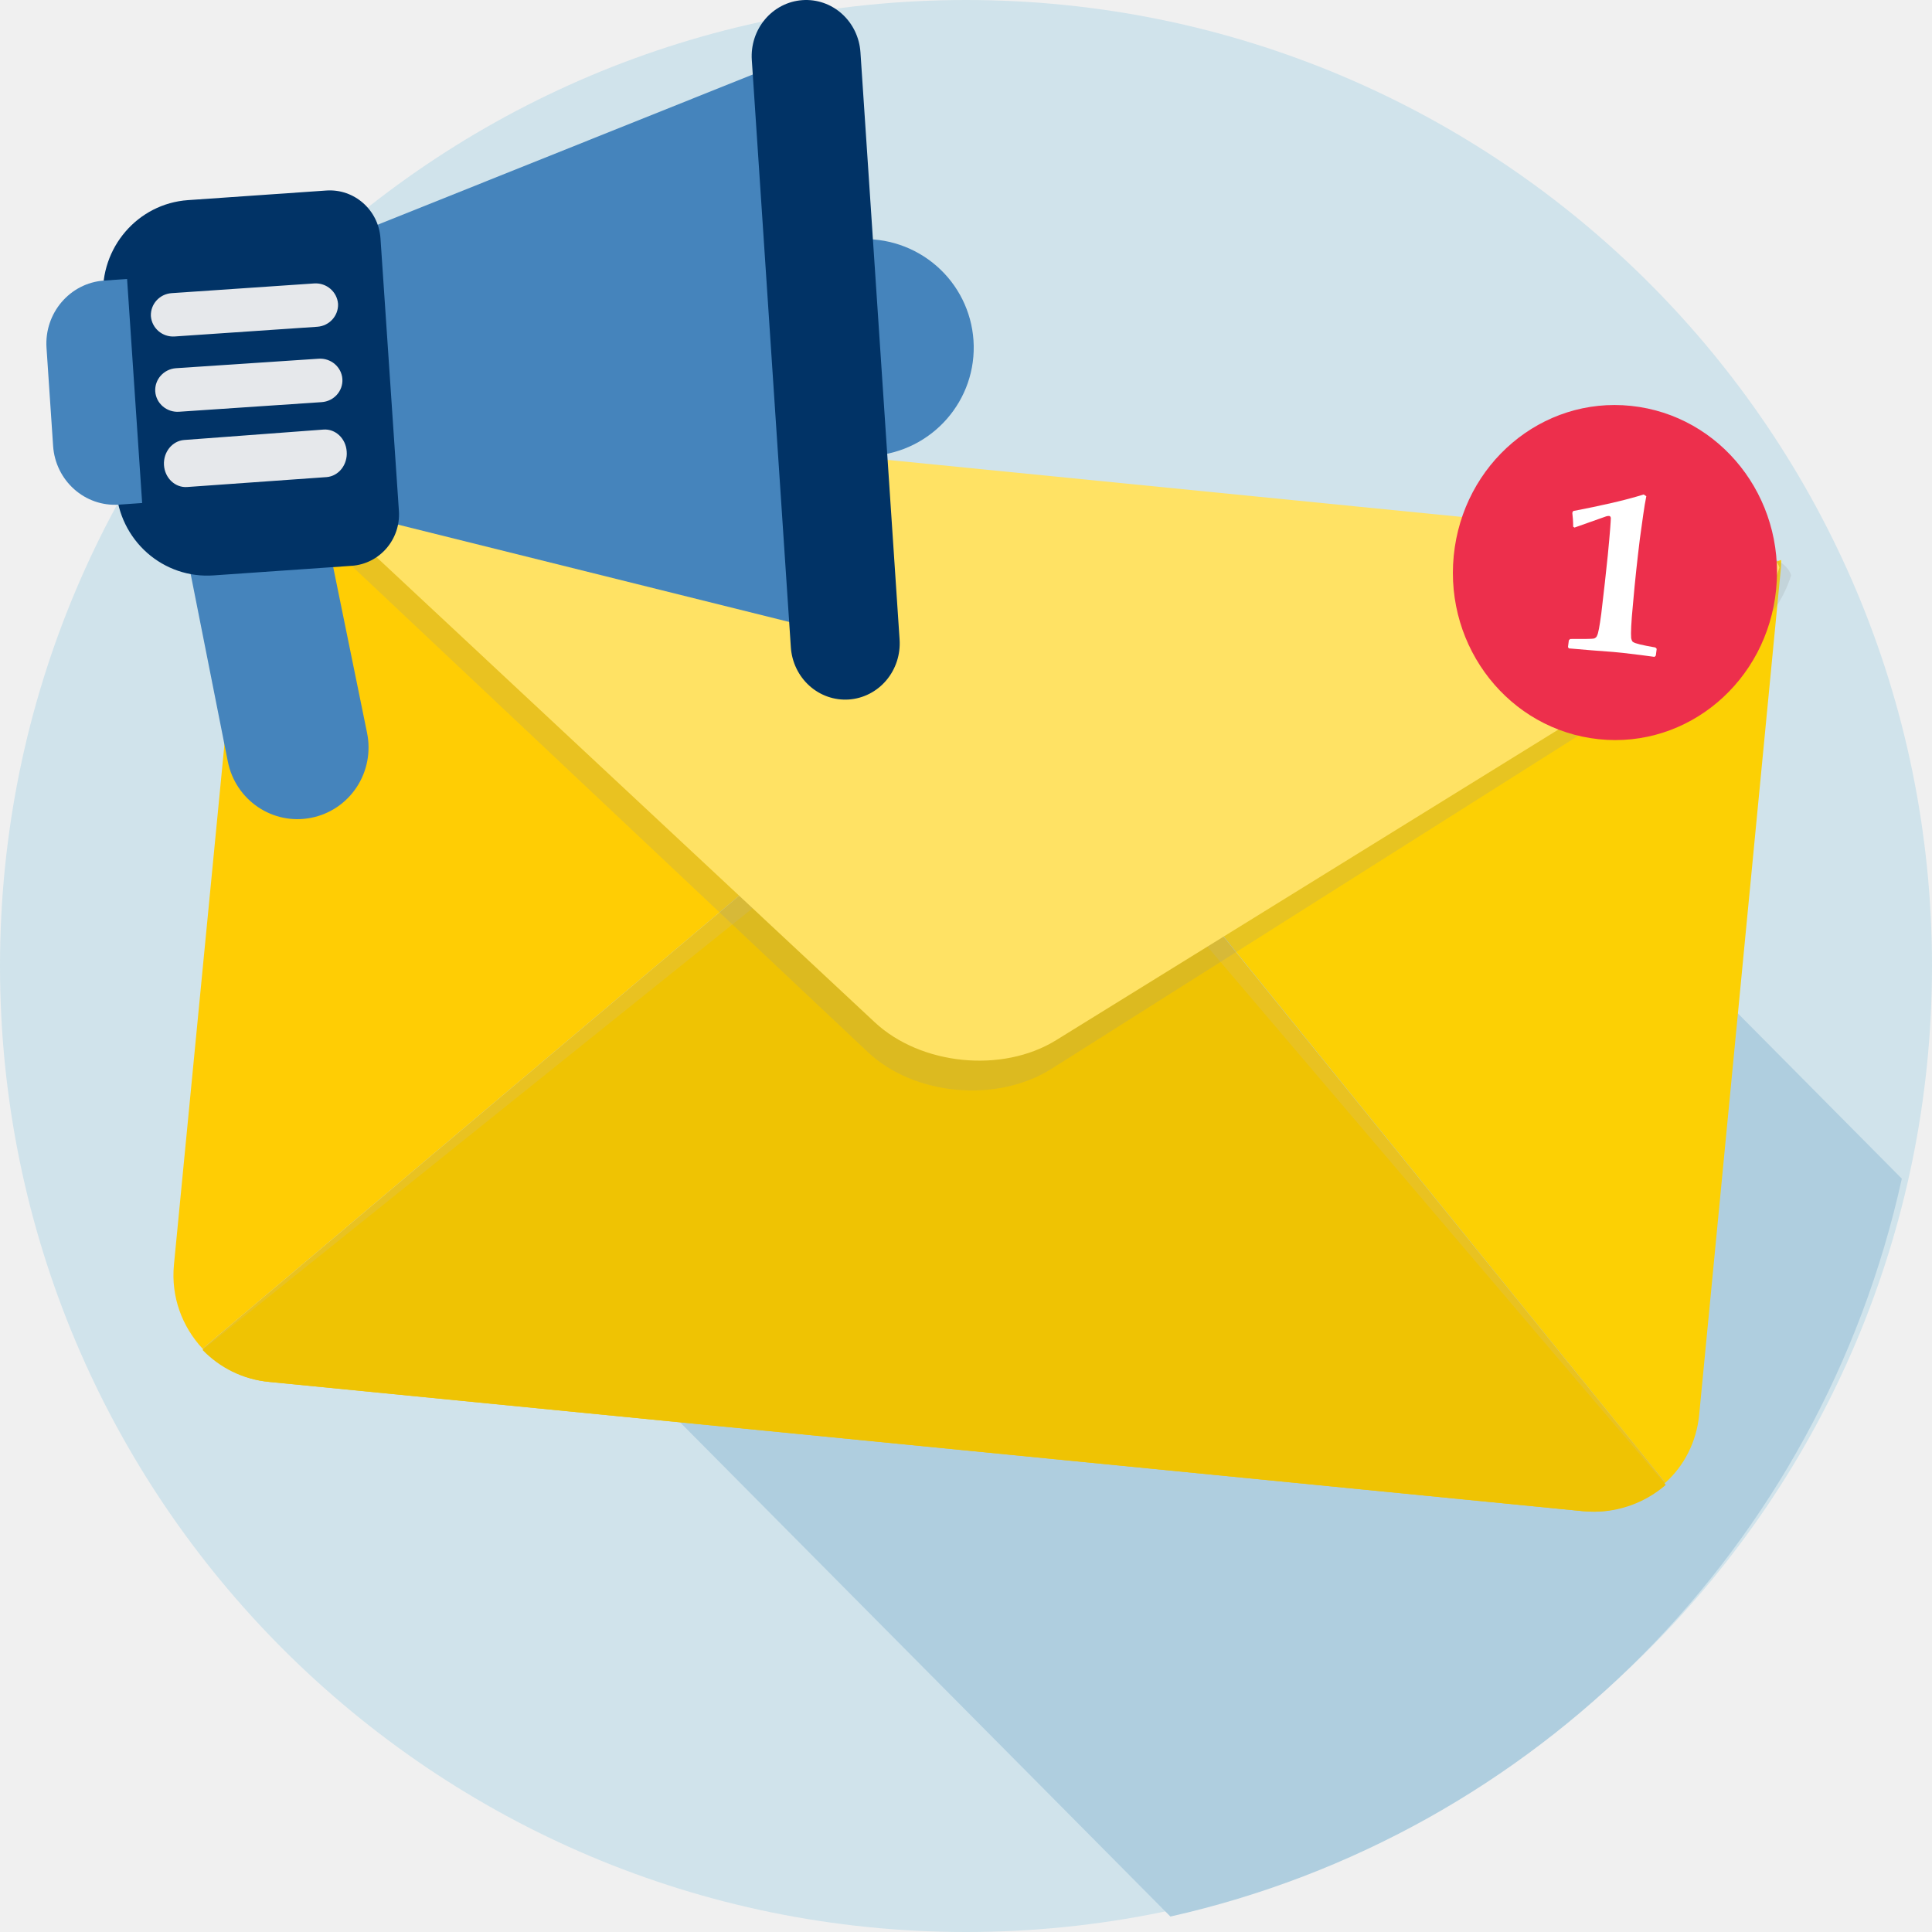
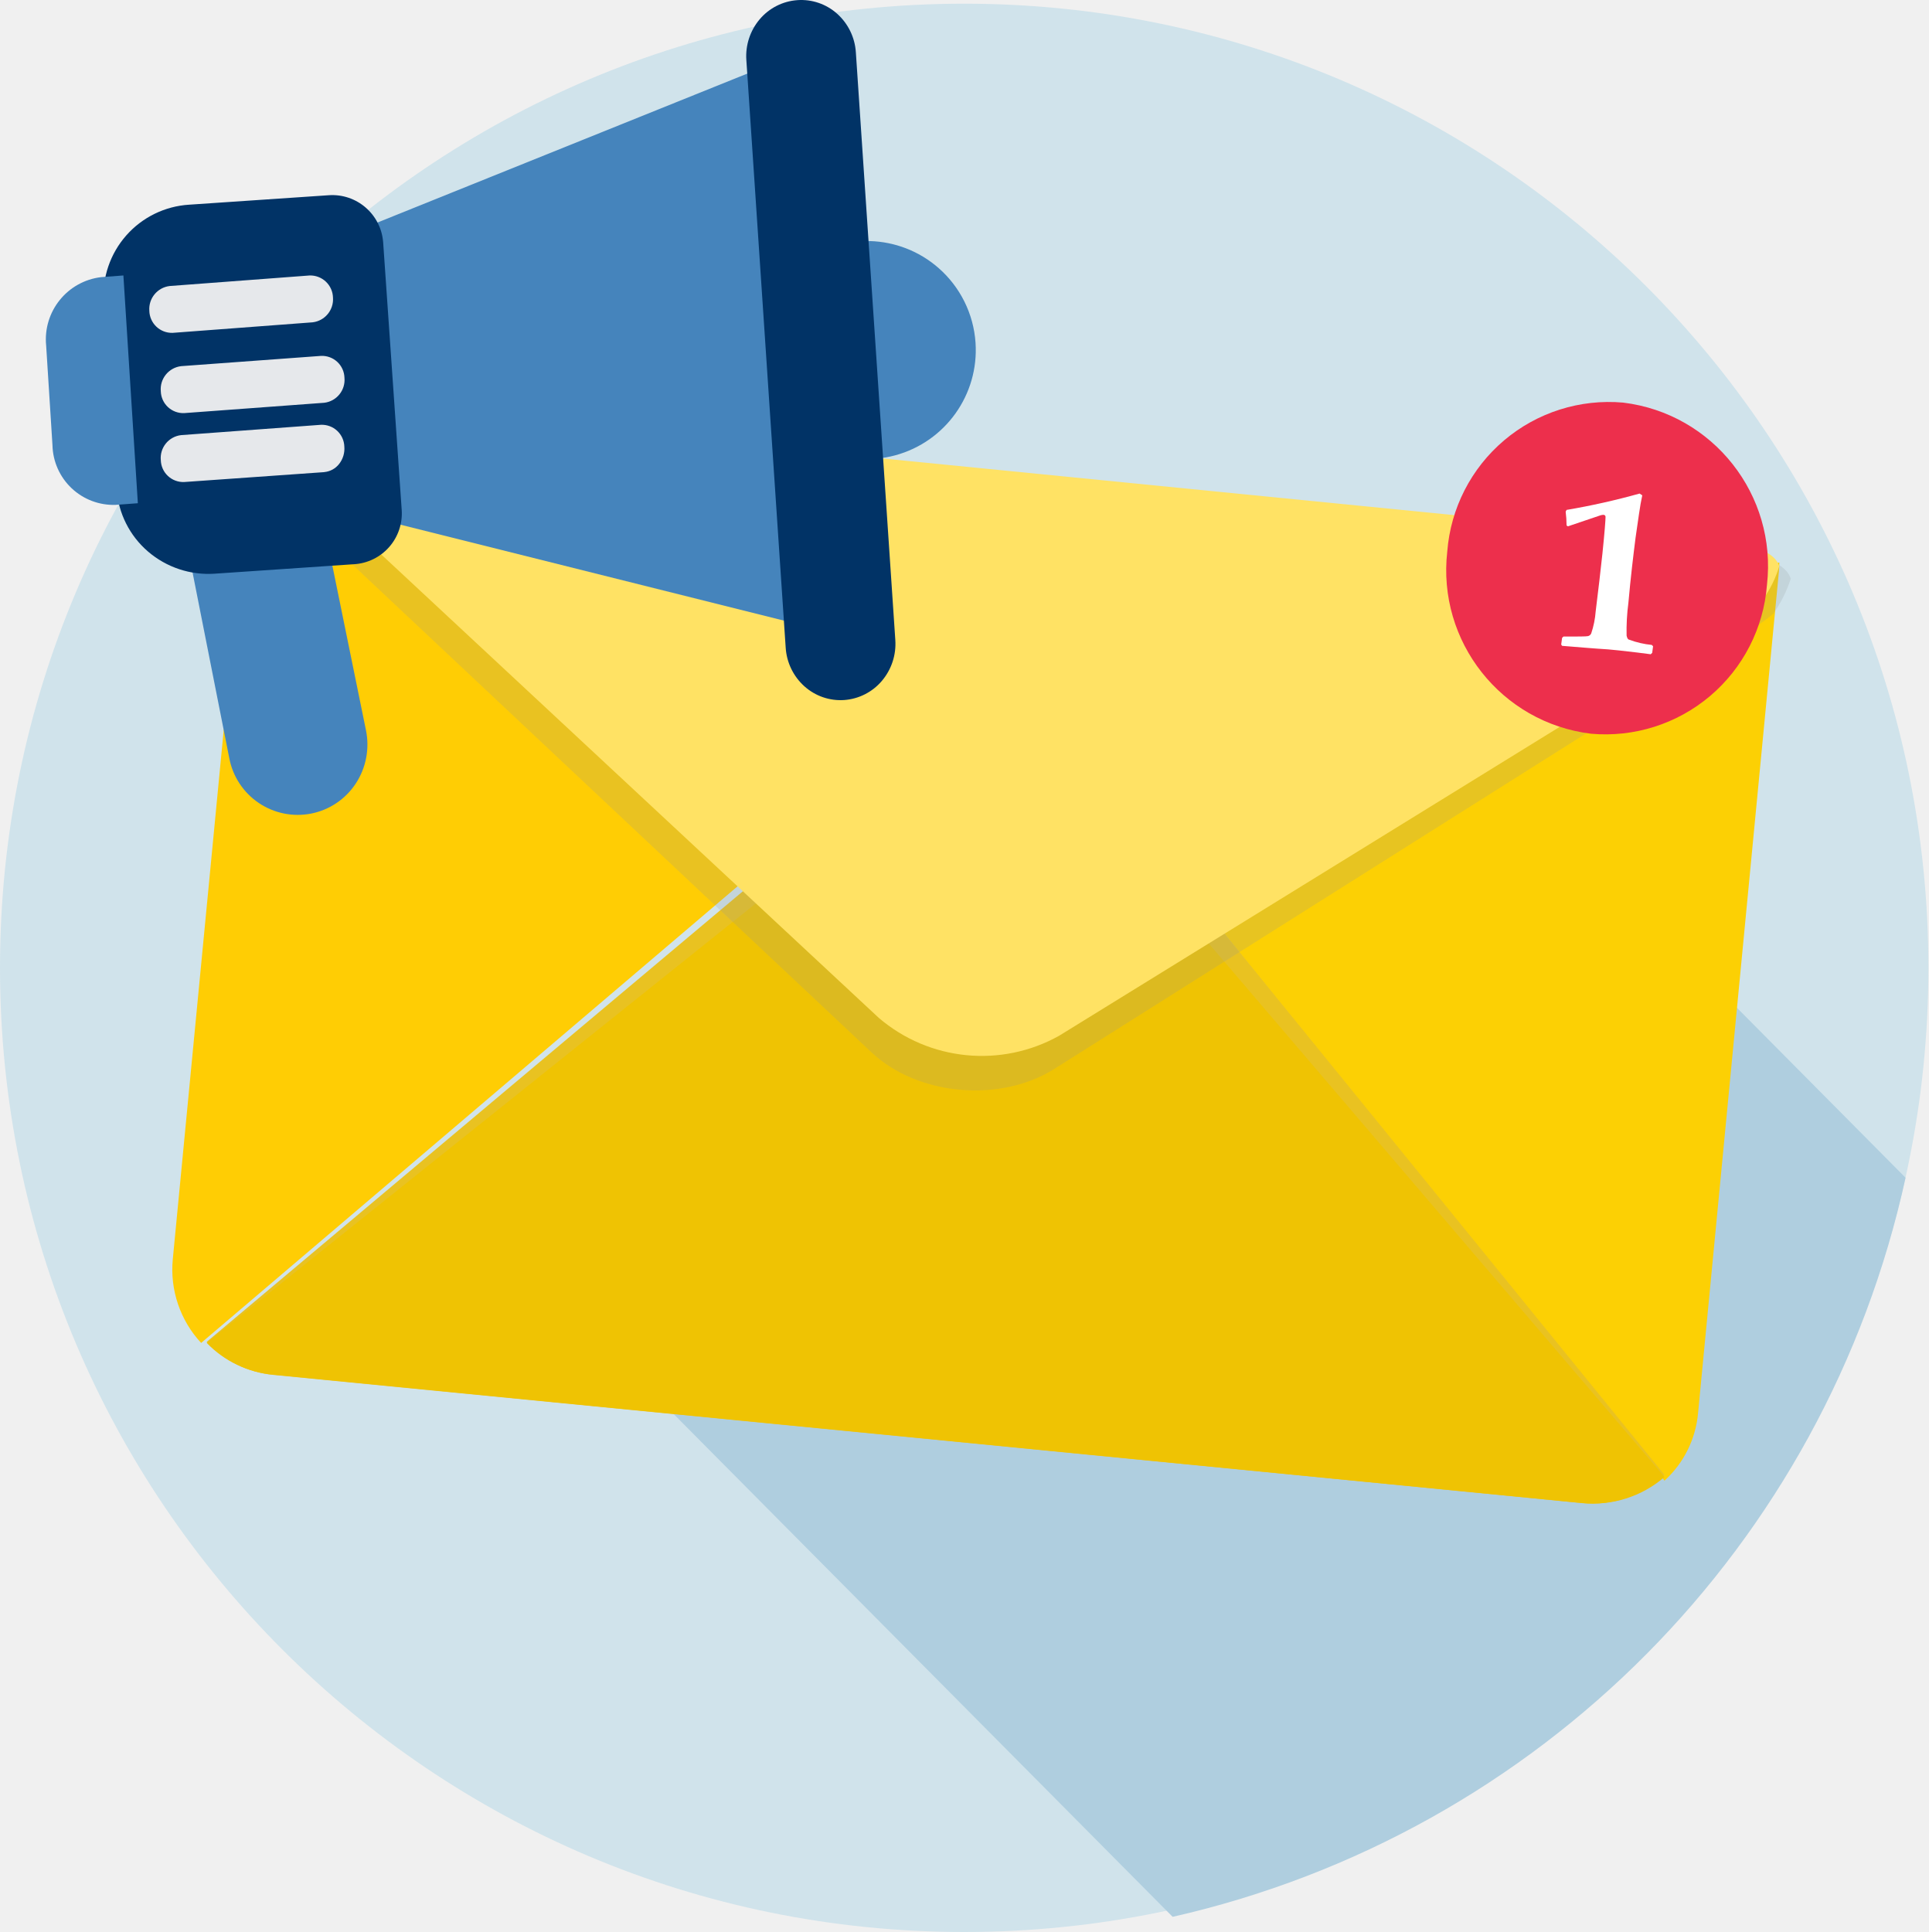
- <svg xmlns="http://www.w3.org/2000/svg" width="125px" height="125px" viewBox="0 0 125 125" version="1.1">
-   <g id="Page-2" stroke="none" stroke-width="1" fill="none" fill-rule="evenodd">
-     <g id="v" transform="translate(-518, -482)" fill-rule="nonzero">
-       <g id="Group" transform="translate(518, 482)">
-         <g id="notification">
-           <circle id="Oval" fill="#D0E3EB" cx="62.5" cy="62.5" r="62.5" />
-           <path d="M85.092,38 L58.861,66.258 L54.645,62.008 L40.039,88.028 L75.725,124 C99.352,118.689 117.797,100.08 123.047,76.259 L85.092,38 Z" id="Path" fill="#AFCEDF" />
-           <path d="M18.047,27.077 C17.766,26.964 17.513,26.822 17.345,26.68 L16.699,26.312 C16.643,26.595 16.587,26.85 16.559,27.162 L11.253,81.843 C11.056,83.912 11.786,85.839 13.106,87.257 L58.447,48.989 L18.047,27.077 Z" id="Path" fill="#FFCD04" />
-           <path d="M109.936,91.537 L115.214,36.857 C115.242,36.658 115.242,36.431 115.242,36.233 L70.996,50.491 L107.746,95.931 C108.953,94.854 109.767,93.294 109.936,91.537 Z" id="Path" fill="#FCD004" />
-           <path d="M70.996,50.52 L69.508,48.677 C67.122,45.729 62.77,45.304 59.878,47.77 L58.447,48.989 L13.106,87.257 C14.201,88.447 15.717,89.241 17.429,89.411 L102.412,97.773 C104.433,97.972 106.342,97.235 107.746,95.931 L70.996,50.52 Z" id="Path" fill="#FFCD04" />
-           <path d="M70.996,50.52 L69.508,48.677 C67.122,45.729 62.77,45.304 59.878,47.77 L58.447,48.989 L13.106,87.257 C14.201,88.447 15.717,89.241 17.429,89.411 L102.412,97.773 C104.433,97.972 106.342,97.235 107.746,95.931 L70.996,50.52 Z" id="Path" fill="#939598" opacity="0.2" />
-           <path d="M70.799,52.646 L69.311,50.888 C66.897,48.054 62.574,47.628 59.682,49.953 L58.25,51.087 L13.106,87.342 C14.201,88.476 15.717,89.269 17.457,89.411 L102.44,97.773 C104.461,97.972 106.37,97.291 107.774,96.072 L70.799,52.646 Z" id="Path" fill="#EFC303" />
-           <path d="M114.765,39.493 C114.428,39.776 114.035,40.088 113.557,40.372 L110.497,42.299 L68.048,69.143 C64.511,71.383 59.148,70.901 56.144,68.066 L20.124,34.135 L17.541,31.698 C17.148,31.329 16.811,30.961 16.559,30.62 C16.222,29.855 15.997,29.033 15.941,28.183 C16.362,27.446 17.598,27.049 19.591,27.247 L112.519,35.638 C114.512,35.808 115.635,36.403 115.888,37.225 C115.635,38.019 115.242,38.813 114.765,39.493 Z" id="Path" fill="#939598" opacity="0.2" />
-           <path d="M114.035,38.926 C113.726,39.209 113.333,39.493 112.856,39.776 L109.852,41.619 L68.329,67.301 C64.848,69.455 59.57,68.917 56.594,66.139 L20.854,32.775 L18.271,30.365 C17.878,29.997 17.541,29.628 17.289,29.317 C16.952,28.58 16.727,27.757 16.643,26.935 C17.036,26.198 18.271,25.858 20.209,26.057 L111.789,35.156 C113.754,35.354 114.877,35.921 115.13,36.715 C114.877,37.537 114.512,38.274 114.035,38.926 Z" id="Path" fill="#FFE264" />
-           <path d="M21.161,34.748 L23.748,47.414 C23.999,48.629 23.758,49.895 23.077,50.929 C22.397,51.962 21.335,52.677 20.129,52.912 L20.129,52.912 C17.646,53.405 15.237,51.776 14.74,49.269 L11.732,34.092 L21.161,34.748 Z" id="Path" fill="#4584BC" />
-           <path d="M62.984,22.013 C63.247,25.88 60.316,29.228 56.436,29.492 C52.557,29.755 49.197,26.834 48.932,22.967 C48.667,19.1 51.597,15.751 55.477,15.487 C57.341,15.36 59.179,15.976 60.587,17.2 C61.995,18.424 62.857,20.155 62.984,22.013 L62.984,22.013 Z" id="Path" fill="#4584BC" />
-           <polygon id="Path" fill="#4584BC" points="53.986 40.968 22.205 33.061 21.028 15.904 51.44 3.724" />
-           <path d="M12.164,12.948 L21.111,12.327 C22.923,12.201 24.493,13.587 24.617,15.424 L25.809,33.056 C25.933,34.892 24.565,36.482 22.753,36.608 L13.806,37.229 C12.244,37.338 10.702,36.813 9.522,35.77 C8.341,34.727 7.618,33.251 7.51,31.668 L6.676,19.328 C6.453,16.03 8.91,13.174 12.164,12.948 Z" id="Path" fill="#013366" />
-           <path d="M20.533,21.141 L11.295,21.77 C10.503,21.821 9.818,21.229 9.762,20.446 L9.762,20.446 C9.731,19.677 10.324,19.022 11.101,18.967 L20.331,18.338 C21.125,18.287 21.812,18.878 21.872,19.662 L21.872,19.662 C21.902,20.432 21.31,21.086 20.533,21.141 L20.533,21.141 Z" id="Path" fill="#E6E8EB" />
-           <path d="M20.813,26.018 L11.586,26.64 C10.791,26.694 10.101,26.108 10.045,25.33 L10.045,25.33 C9.994,24.554 10.591,23.882 11.384,23.823 L20.611,23.209 C21.406,23.154 22.096,23.741 22.152,24.518 L22.152,24.518 C22.203,25.293 21.605,25.963 20.813,26.018 L20.813,26.018 Z" id="Path" fill="#E6E8EB" />
-           <path d="M21.139,30.868 L12.113,31.51 C11.337,31.569 10.663,30.934 10.609,30.091 L10.609,30.091 C10.559,29.252 11.143,28.526 11.916,28.467 L20.927,27.793 C21.703,27.734 22.377,28.369 22.431,29.212 L22.431,29.212 C22.464,29.617 22.345,30.021 22.103,30.332 C21.86,30.643 21.513,30.836 21.139,30.868 L21.139,30.868 Z" id="Path" fill="#E6E8EB" />
-           <path d="M54.922,45.257 L54.922,45.257 C53.989,45.322 53.07,45.002 52.365,44.367 C51.661,43.732 51.23,42.834 51.167,41.871 L48.642,3.884 C48.577,2.922 48.886,1.973 49.5,1.246 C50.114,0.519 50.983,0.074 51.915,0.009 L51.915,0.009 C52.848,-0.058 53.768,0.26 54.472,0.894 C55.177,1.527 55.608,2.424 55.671,3.387 L58.203,41.374 C58.268,42.338 57.959,43.289 57.343,44.018 C56.728,44.746 55.857,45.192 54.922,45.257 Z" id="Path" fill="#013366" />
-         </g>
-         <path d="M114.916,38.129 C114.328,44.092 109.204,48.434 103.436,47.826 C97.668,47.218 93.468,41.921 94.056,35.958 C94.644,29.995 99.768,25.653 105.536,26.261 C111.304,26.868 115.504,32.166 114.916,38.129 Z" id="Path" fill="#ED2F4C" />
-         <path d="M101.504,41.95 L101.448,41.863 L101.504,41.429 L101.588,41.342 C102.512,41.342 103.016,41.342 103.128,41.313 C103.212,41.284 103.296,41.226 103.324,41.139 C103.408,40.995 103.492,40.532 103.604,39.692 C103.772,38.274 103.912,37.029 104.024,35.929 C104.164,34.482 104.22,33.7 104.22,33.526 C104.22,33.439 104.164,33.382 104.108,33.382 C104.08,33.382 103.996,33.382 103.912,33.411 L101.868,34.134 L101.784,34.076 C101.784,33.729 101.756,33.411 101.728,33.179 L101.784,33.063 C103.604,32.716 105.144,32.368 106.348,31.992 L106.516,32.108 C106.376,32.774 106.264,33.7 106.096,34.887 C105.956,36.045 105.788,37.492 105.648,39.142 C105.536,40.271 105.508,40.995 105.536,41.284 C105.564,41.4 105.592,41.516 105.676,41.545 C105.788,41.632 106.264,41.747 107.104,41.892 L107.188,41.979 L107.132,42.413 L107.048,42.5 L106.18,42.384 C105.284,42.268 104.696,42.211 104.388,42.182 C103.492,42.124 102.54,42.037 101.504,41.95 Z" id="Path" fill="#FFFFFF" />
-         <path d="M6.729,18.153 L8.222,18.049 L9.197,32.545 L7.705,32.65 C5.499,32.804 3.588,31.104 3.436,28.851 L3.01,22.512 C2.858,20.26 4.523,18.308 6.729,18.153 Z" id="Path" fill="#4584BC" />
-       </g>
-     </g>
+ <svg xmlns="http://www.w3.org/2000/svg" id="notification" width="168" height="168.321" viewBox="0 0 168 168.321">
+   <g id="Group-5" transform="translate(0.009)">
+     <circle id="Oval" cx="84" cy="84" r="84" transform="translate(-0.009 0.321)" fill="#d0e3eb" />
+     <path id="Path" d="M114.789,51,79.4,89.115l-5.689-5.732L54,118.479,102.15,167A84.5,84.5,0,0,0,166,102.606Z" transform="translate(0 0)" fill="#afcedf" />
+     <path id="Path-2" data-name="Path" d="M24.106,36.03a3.608,3.608,0,0,1-.936-.534l-.861-.5a10.385,10.385,0,0,0-.187,1.144l-7.078,73.571A9.387,9.387,0,0,0,17.514,117L78,65.512Z" transform="translate(0 0)" fill="#ffcd04" />
+     <path id="Path-3" data-name="Path" d="M147.924,123.112l7.039-73.276A6.317,6.317,0,0,0,155,49L96,68.107,145,129A9.047,9.047,0,0,0,147.924,123.112Z" transform="translate(0 0)" fill="#fcd004" />
+     <path id="Path-4" data-name="Path" d="M95.684,67.821l-2-2.462a9.091,9.091,0,0,0-12.922-1.212l-1.921,1.629L18,116.906a9.088,9.088,0,0,0,5.8,2.878l114.04,11.173A9.214,9.214,0,0,0,145,128.495Z" transform="translate(0 0)" fill="#ffcd04" />
+     <path id="Path-5" data-name="Path" d="M95.684,67.821l-2-2.462a9.091,9.091,0,0,0-12.922-1.212l-1.921,1.629L18,116.906a9.088,9.088,0,0,0,5.8,2.878l114.04,11.173A9.214,9.214,0,0,0,145,128.495Z" transform="translate(0 0)" fill="#939598" opacity="0.2" />
+     <path id="Path-6" data-name="Path" d="M95.4,70.608l-2-2.35a9.4,9.4,0,0,0-12.918-1.251l-1.921,1.516L18,117a9.15,9.15,0,0,0,5.838,2.767l114.006,11.182A9.514,9.514,0,0,0,145,128.68Z" transform="translate(0 0)" fill="#efc303" />
+     <path id="Path-7" data-name="Path" d="M154.494,53.45a11.983,11.983,0,0,1-1.618,1.175l-4.1,2.579L91.861,93.115c-4.743,3-11.932,2.351-15.96-1.441L27.608,46.283l-3.463-3.261a11.194,11.194,0,0,1-1.317-1.441A9.679,9.679,0,0,1,22,38.319c.565-.986,2.221-1.517,4.893-1.251l124.59,11.225c2.673.228,4.178,1.024,4.517,2.124A11.408,11.408,0,0,1,154.494,53.45Z" transform="translate(0 0)" fill="#939598" opacity="0.2" />
+     <path id="Path-8" data-name="Path" d="M153.533,52.285a9.558,9.558,0,0,1-1.581,1.137l-4.026,2.464L92.274,90.23a13.8,13.8,0,0,1-15.729-1.554l-47.9-44.618-3.462-3.222a14.429,14.429,0,0,1-1.317-1.4A10.247,10.247,0,0,1,23,36.25c.527-.986,2.182-1.44,4.779-1.175L150.522,47.243c2.634.265,4.139,1.023,4.478,2.085A9.887,9.887,0,0,1,153.533,52.285Z" transform="translate(0 0)" fill="#ffe264" />
+     <path id="Path-9" data-name="Path" d="M28.454,46.867l3.418,16.747a6.186,6.186,0,0,1-.886,4.648,6.054,6.054,0,0,1-3.9,2.622h0a6.07,6.07,0,0,1-7.118-4.817L16,46Z" transform="translate(0 0)" fill="#4584bc" />
+     <path id="Path-10" data-name="Path" d="M84.978,29.855a9.5,9.5,0,1,1-3.233-6.515,9.5,9.5,0,0,1,3.233,6.515Z" transform="translate(0 0)" fill="#4584bc" />
+     <path id="Path-11" data-name="Path" d="M72,55,29.571,44.385,28,21.351,68.6,5Z" transform="translate(0 0)" fill="#4584bc" />
+     <path id="Path-12" data-name="Path" d="M16.469,17.833l12.144-.823a4.446,4.446,0,0,1,4.758,4.1l1.618,23.345a4.429,4.429,0,0,1-4.148,4.7L18.7,49.981a8.076,8.076,0,0,1-5.816-1.932,7.891,7.891,0,0,1-2.73-5.431L9.019,26.28A7.955,7.955,0,0,1,16.469,17.833Z" transform="translate(0 0)" fill="#013366" />
+     <path id="Path-13" data-name="Path" d="M27.23,28.081,15.027,29A1.969,1.969,0,0,1,13,27.07h0a2.02,2.02,0,0,1,1.769-2.151L26.963,24A1.979,1.979,0,0,1,29,25.93h0a2.02,2.02,0,0,1-1.769,2.151Z" transform="translate(0 0)" fill="#e6e8eb" />
+     <path id="Path-14" data-name="Path" d="M28.228,35.091l-12.189.9A1.959,1.959,0,0,1,14,34.09h0A2.019,2.019,0,0,1,15.772,31.9l12.189-.894A1.959,1.959,0,0,1,30,32.91h0a2.008,2.008,0,0,1-1.768,2.181Z" transform="translate(0 0)" fill="#e6e8eb" />
+     <path id="Path-15" data-name="Path" d="M28.245,41.133l-12.206.862A1.959,1.959,0,0,1,14,40.09h0a2.008,2.008,0,0,1,1.768-2.181l12.187-.9a1.959,1.959,0,0,1,2.034,1.9h0a2.16,2.16,0,0,1-.444,1.5,1.864,1.864,0,0,1-1.3.72Z" transform="translate(0 0)" fill="#e6e8eb" />
+     <path id="Path-16" data-name="Path" d="M73.536,60.989h0a4.712,4.712,0,0,1-3.471-1.2,4.947,4.947,0,0,1-1.626-3.363L65.012,5.234a4.97,4.97,0,0,1,1.164-3.556A4.734,4.734,0,0,1,69.454.012h0A4.7,4.7,0,0,1,72.925,1.2a4.937,4.937,0,0,1,1.627,3.36l3.437,51.193a4.979,4.979,0,0,1-1.167,3.563A4.744,4.744,0,0,1,73.536,60.989Z" transform="translate(0 0)" fill="#013366" />
+     <path id="Path-17" data-name="Path" d="M153.927,50.952A14.119,14.119,0,0,1,138.6,63.924a14.36,14.36,0,0,1-12.525-15.876A14.119,14.119,0,0,1,141.4,35.076,14.36,14.36,0,0,1,153.927,50.952Z" transform="translate(0 0)" fill="#ed2f4c" />
+     <path id="Path-18" data-name="Path" d="M136.078,56.267,136,56.152l.078-.578.117-.116c1.288,0,1.99,0,2.146-.039a.41.41,0,0,0,.274-.231,7.837,7.837,0,0,0,.39-1.928c.234-1.89.429-3.548.585-5.014.2-1.928.273-2.97.273-3.2a.177.177,0,0,0-.156-.193.887.887,0,0,0-.273.039l-2.849.964-.117-.077a9.693,9.693,0,0,0-.078-1.2l.078-.154A62.237,62.237,0,0,0,142.829,43l.234.154c-.2.887-.351,2.121-.585,3.7-.195,1.543-.429,3.471-.624,5.669a18.619,18.619,0,0,0-.156,2.854c.039.154.078.309.2.347a7.8,7.8,0,0,0,1.99.463l.117.116-.078.578L143.8,57l-1.21-.154c-1.249-.154-2.068-.231-2.5-.27C138.849,56.5,137.522,56.383,136.078,56.267Z" transform="translate(0 0)" fill="#fff" />
+     <path id="Path-19" data-name="Path" d="M8.814,24.143,10.741,24,12,43.843l-1.927.143a5.325,5.325,0,0,1-5.511-5.2L4.012,30.11A5.466,5.466,0,0,1,8.814,24.143Z" transform="translate(0 0)" fill="#4584bc" />
  </g>
</svg>
